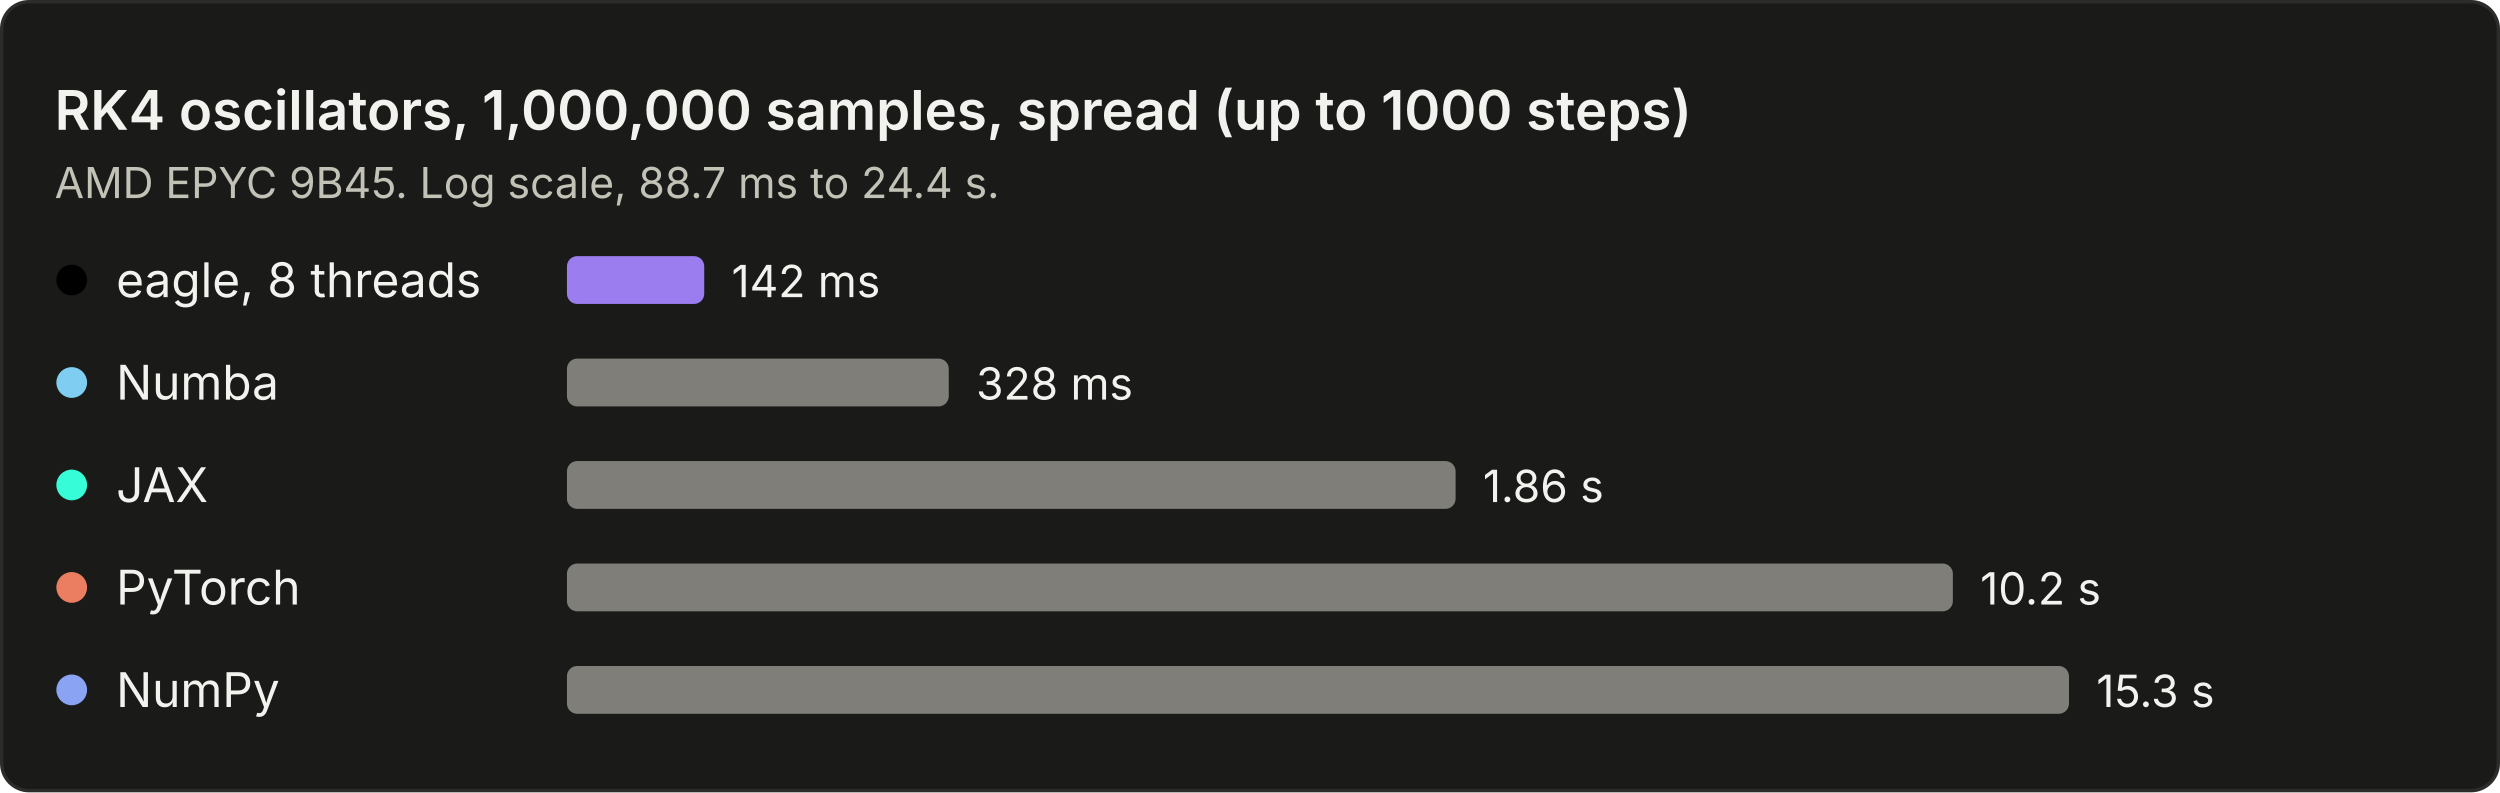
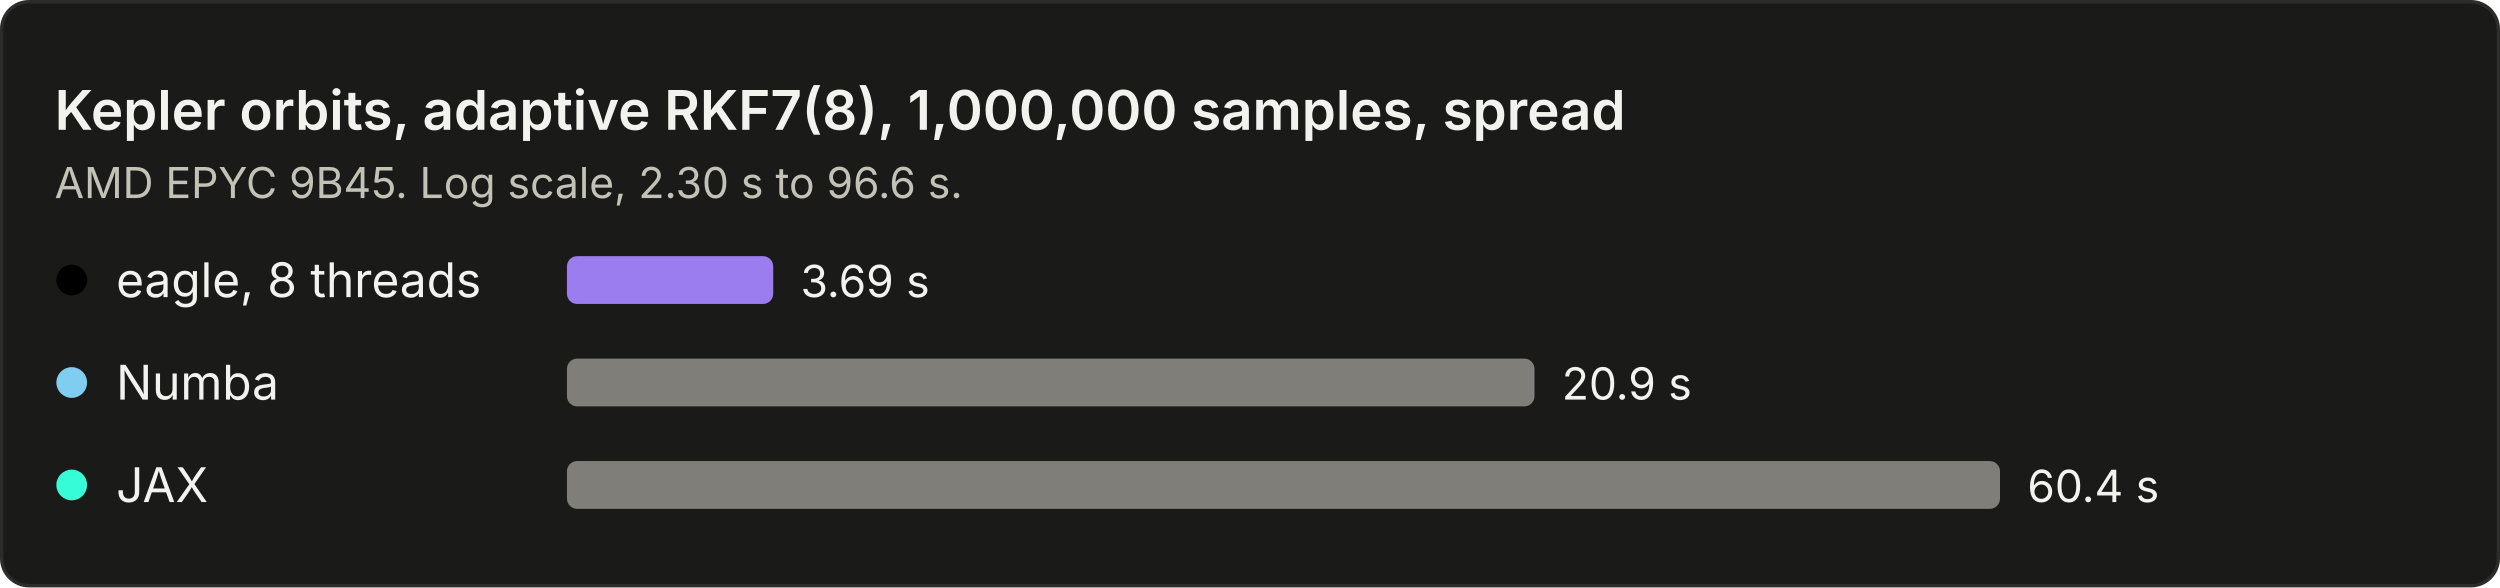
- <svg xmlns="http://www.w3.org/2000/svg" width="732" height="232" viewBox="0 0 732 232" role="img" aria-labelledby="t d" font-family="system-ui, -apple-system, Segoe UI, sans-serif">
+ <svg xmlns="http://www.w3.org/2000/svg" width="732" height="172" viewBox="0 0 732 172" role="img" aria-labelledby="t d" font-family="system-ui, -apple-system, Segoe UI, sans-serif">
  <style>.bg{fill:#1a1a19;stroke:#2c2c2a}.ink{fill:#f2f2ee}.sub{fill:#c3c2b7}.bar{fill:#7f7e78}.us{fill:#9c7df0}
.c1{fill:#7fcdf0}
.c2{fill:#36fcd8}
- .c3{fill:#eb7e61}
- .c4{fill:#8aa3f2}
</style>
-   <rect class="bg" x="0.5" y="0.5" width="731" height="231" rx="8" />
+   <rect class="bg" x="0.5" y="0.5" width="731" height="171" rx="8" />
  <g transform="translate(16,16)">
-     <text class="ink" x="0" y="22" font-size="16" font-weight="600">RK4 oscillators, 1,000,000 samples, spread (up to 1000 steps)</text>
-     <text class="sub" x="0" y="42" font-size="12.5">AMD EPYC 9B45. Log scale, 88.7 ms to 24.4 s.</text>
+     <text class="ink" x="0" y="22" font-size="16" font-weight="600">Kepler orbits, adaptive RKF7(8), 1,000,000 samples, spread</text>
+     <text class="sub" x="0" y="42" font-size="12.5">AMD EPYC 9B45. Log scale, 2.30 s to 96.6 s.</text>
    <circle class="c0" cx="5" cy="66" r="4.5" />
    <text class="ink" x="18" y="71" font-size="14">eagle, 8 threads</text>
-     <rect class="us" x="150" y="59" width="40.2" height="14" rx="3" />
-     <text class="ink" x="198.2" y="71" font-size="13">142 ms</text>
+     <rect class="us" x="150" y="59" width="60.4" height="14" rx="3" />
+     <text class="ink" x="218.4" y="71" font-size="13">3.69 s</text>
    <circle class="c1" cx="5" cy="96" r="4.5" />
    <text class="ink" x="18" y="101" font-size="14">Numba</text>
-     <rect class="bar" x="150" y="89" width="111.8" height="14" rx="3" />
-     <text class="ink" x="269.8" y="101" font-size="13">328 ms</text>
+     <rect class="bar" x="150" y="89" width="283.3" height="14" rx="3" />
+     <text class="ink" x="441.3" y="101" font-size="13">20.9 s</text>
    <circle class="c2" cx="5" cy="126" r="4.5" />
    <text class="ink" x="18" y="131" font-size="14">JAX</text>
-     <rect class="bar" x="150" y="119" width="260.2" height="14" rx="3" />
-     <text class="ink" x="418.2" y="131" font-size="13">1.86 s</text>
-     <circle class="c3" cx="5" cy="156" r="4.5" />
-     <text class="ink" x="18" y="161" font-size="14">PyTorch</text>
-     <rect class="bar" x="150" y="149" width="405.8" height="14" rx="3" />
-     <text class="ink" x="563.8" y="161" font-size="13">10.2 s</text>
-     <circle class="c4" cx="5" cy="186" r="4.5" />
-     <text class="ink" x="18" y="191" font-size="14">NumPy</text>
-     <rect class="bar" x="150" y="179" width="439.8" height="14" rx="3" />
-     <text class="ink" x="597.8" y="191" font-size="13">15.3 s</text>
+     <rect class="bar" x="150" y="119" width="419.6" height="14" rx="3" />
+     <text class="ink" x="577.6" y="131" font-size="13">60.4 s</text>
  </g>
</svg>
